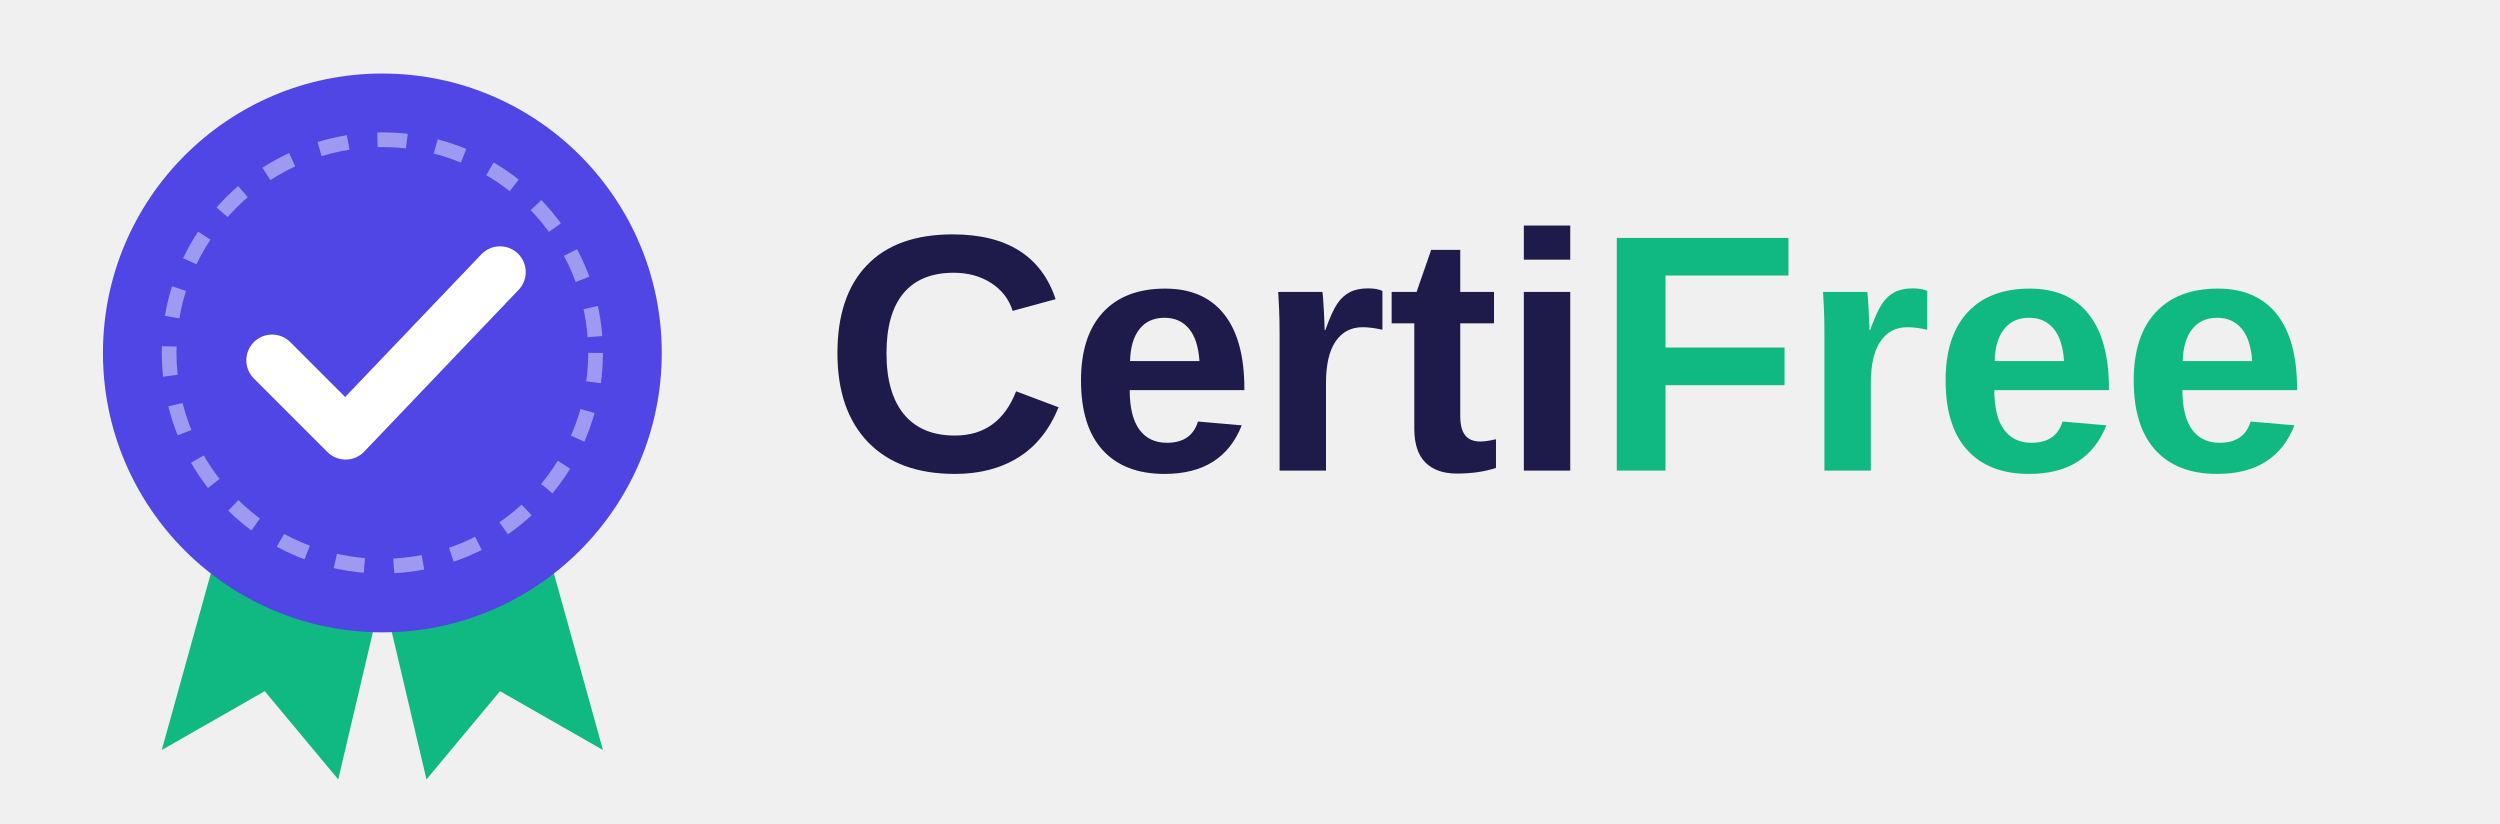
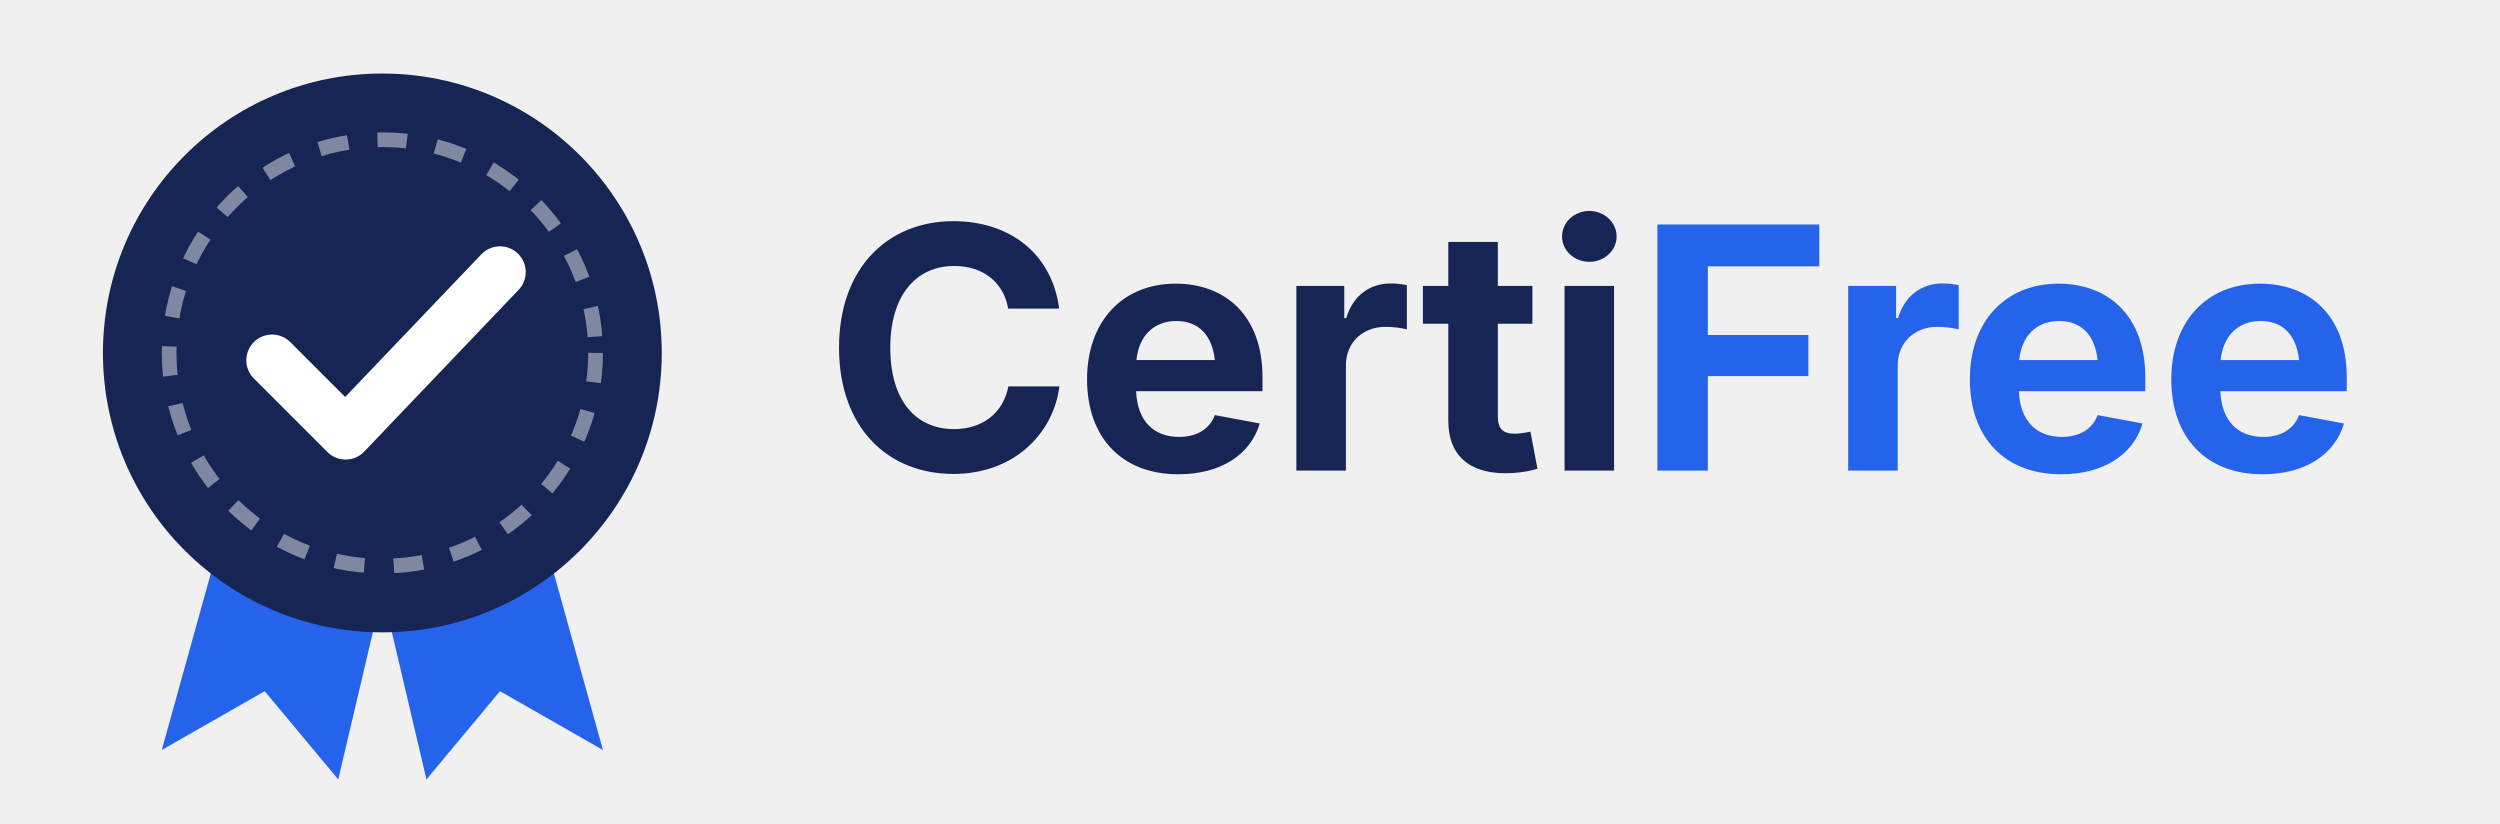
<svg xmlns="http://www.w3.org/2000/svg" viewBox="0 0 340 112" role="img" aria-label="CertiFree logo">
  <g transform="translate(8,6)">
-     <path d="M24 60 L14 96 L28 88 L38 100 L46 66 Z" fill="#10B981" />
-     <path d="M64 60 L74 96 L60 88 L50 100 L42 66 Z" fill="#10B981" />
-     <circle cx="44" cy="42" r="38" fill="#4F46E5" />
+     <path d="M24 60 L14 96 L28 88 L38 100 L46 66 Z" fill="#2563EB" />
+     <path d="M64 60 L74 96 L60 88 L50 100 L42 66 Z" fill="#2563EB" />
+     <circle cx="44" cy="42" r="38" fill="#172554" />
    <circle cx="44" cy="42" r="29" fill="none" stroke="#FFFFFF" stroke-opacity="0.45" stroke-width="2" stroke-dasharray="4 4" />
    <path d="M29 43 L39 53 L60 31" fill="none" stroke="#FFFFFF" stroke-width="7" stroke-linecap="round" stroke-linejoin="round" />
  </g>
-   <text x="112" y="64" font-family="Poppins, 'Segoe UI', Arial, sans-serif" font-size="46" font-weight="700" fill="#1E1B4B">Certi<tspan fill="#10B981">Free</tspan>
+   <text x="112" y="64" font-family="Manrope, Inter, 'Segoe UI', Arial, sans-serif" font-size="46" font-weight="700" fill="#172554">Certi<tspan fill="#2563EB">Free</tspan>
  </text>
</svg>
